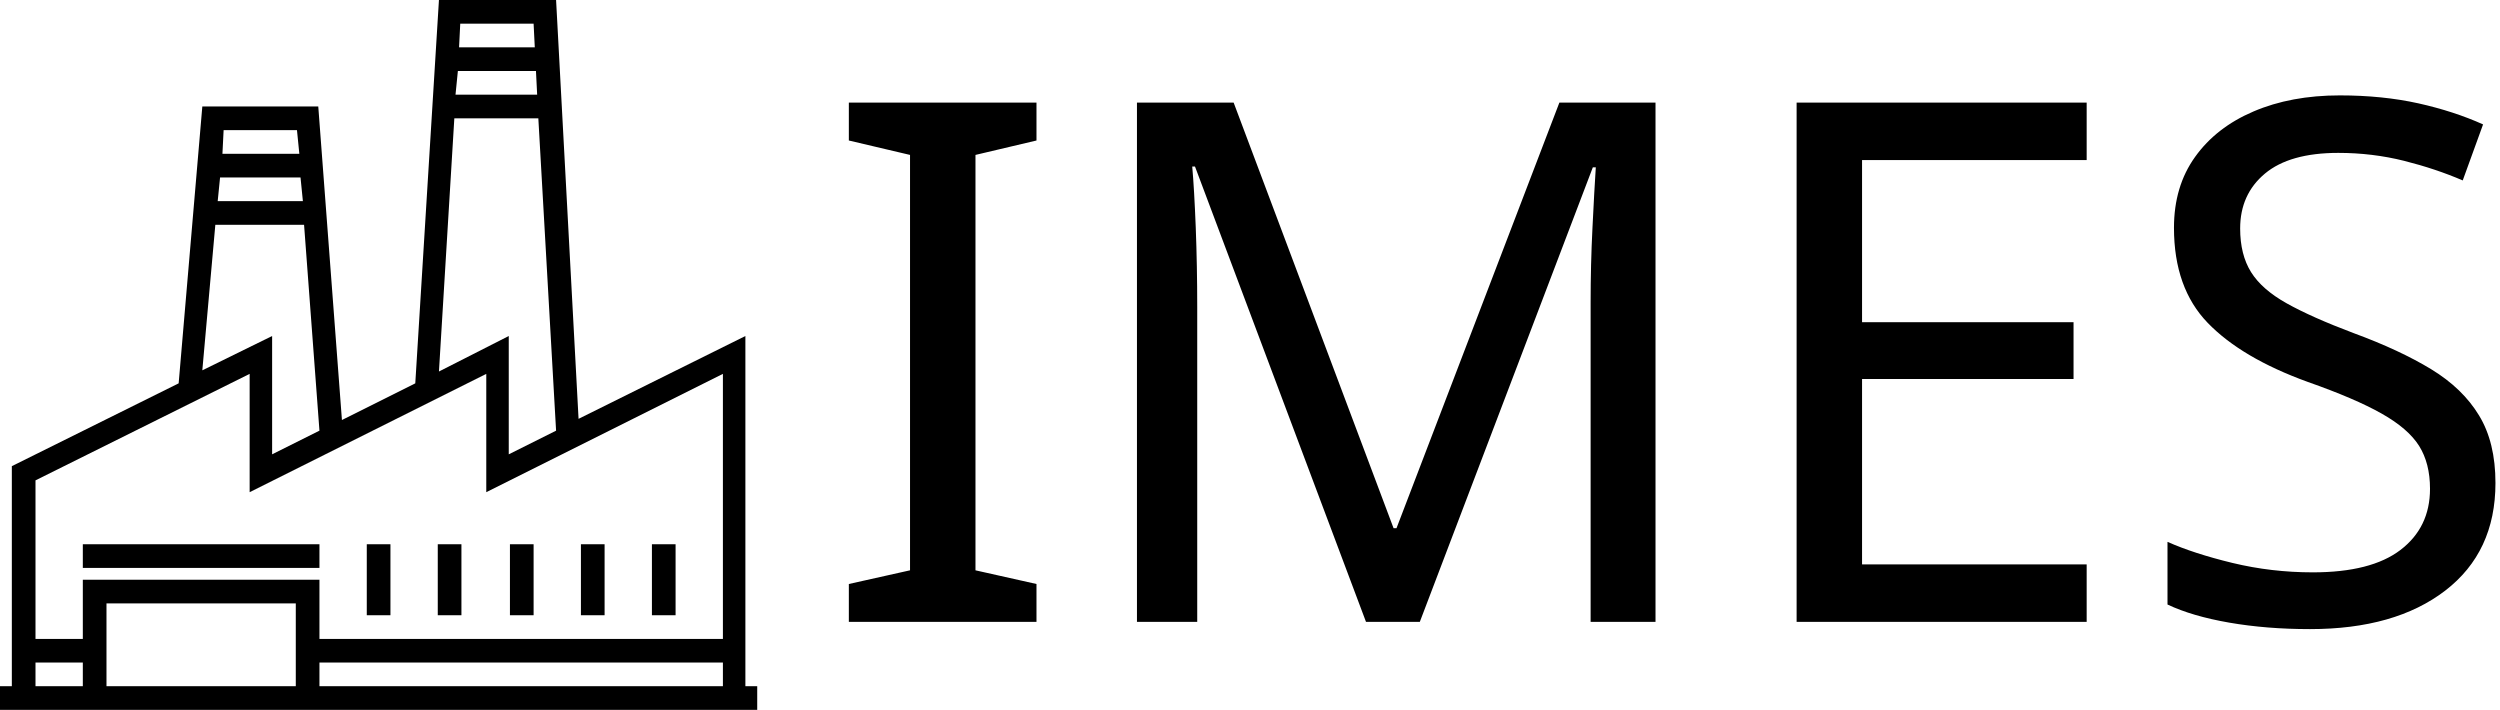
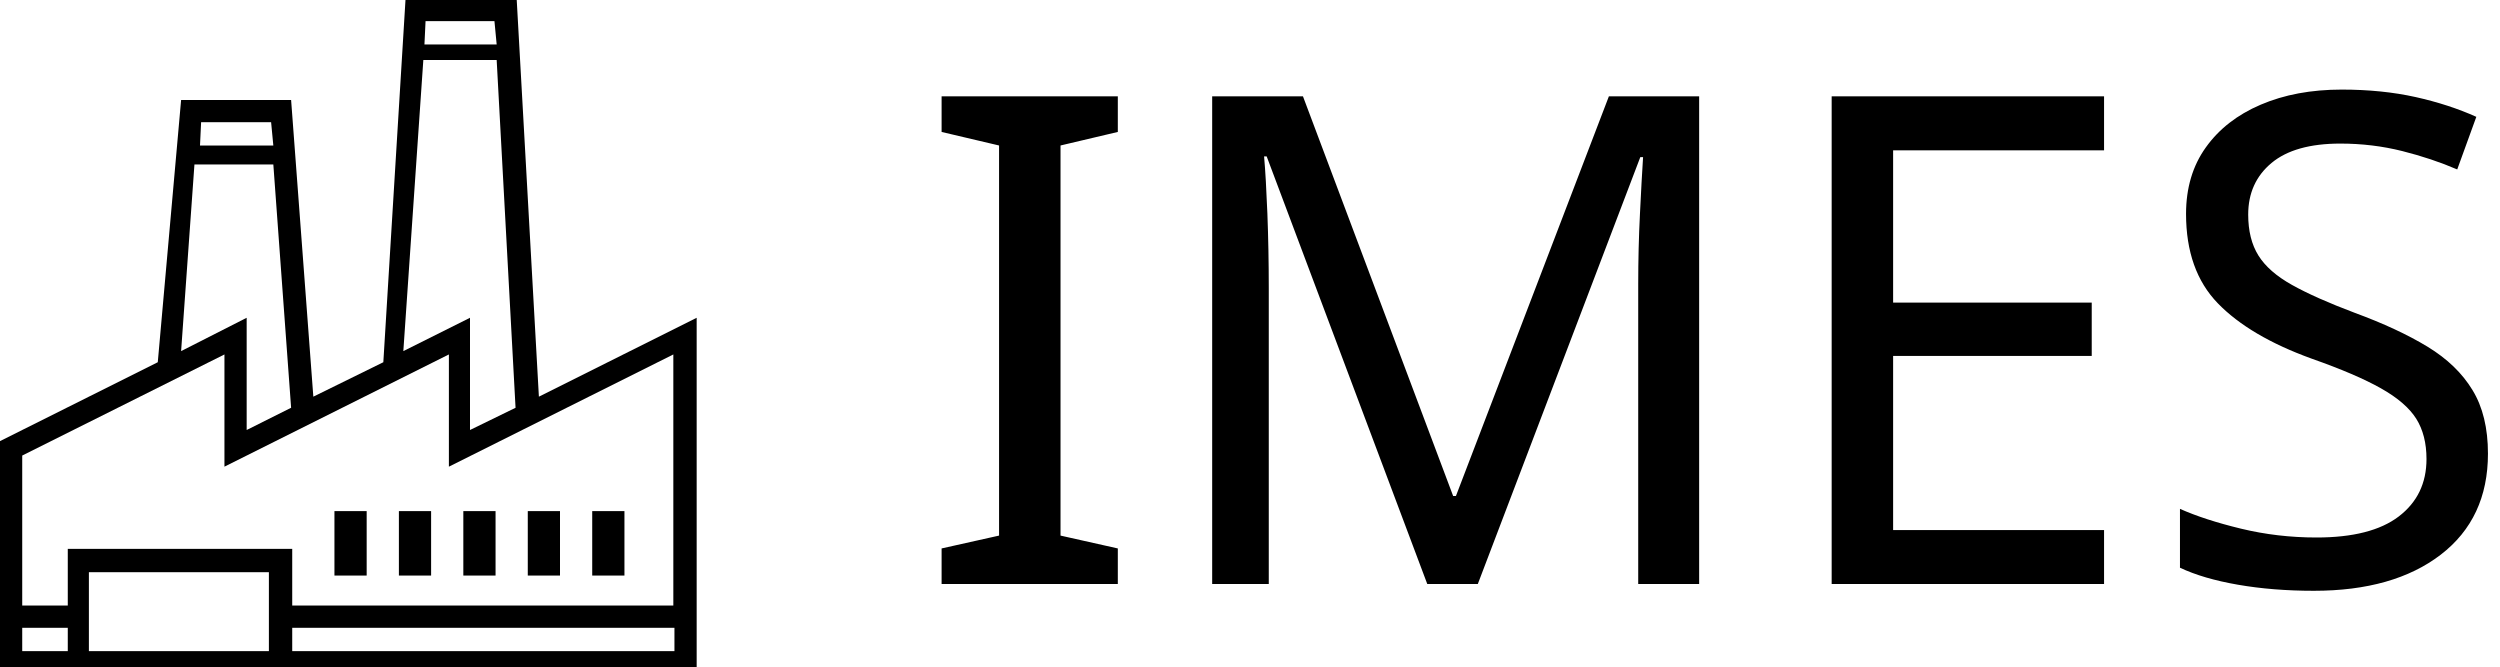
- <svg xmlns="http://www.w3.org/2000/svg" version="1.1" id="Layer_1" x="0px" y="0px" viewBox="0 0 211.3 60" style="enable-background:new 0 0 211.3 60;" xml:space="preserve">
+ <svg xmlns="http://www.w3.org/2000/svg" version="1.1" id="Layer_1" x="0px" y="0px" viewBox="0 0 225 60" style="enable-background:new 0 0 225 60;" xml:space="preserve">
  <style type="text/css">
	.st0{font-family:'SFProDisplay-Bold';}
	.st1{font-size:61.468px;}
</style>
+   <text transform="matrix(1 0 0 1 82.291 52.5625)" class="st0 st1">IMES</text>
  <g>
-     <rect x="7" y="46" width="20" height="2" />
-     <rect x="31" y="46" width="2" height="6" />
-     <rect x="37" y="46" width="2" height="6" />
-     <rect x="43.1" y="46" width="2" height="6" />
-     <rect x="49.1" y="46" width="2" height="6" />
-     <rect x="55.1" y="46" width="2" height="6" />
-     <path d="M63,58V28.4l-14.1,7L47,0h-9.9l-2,32.4l-6.2,3.1L26.9,9h-9.8l-2,23.4L1,39.4V58H0v2h64v-2H63z M38.9,2h6.2l0.1,2h-6.4   L38.9,2z M38.7,6h6.6l0.1,2h-6.9L38.7,6z M38.4,10h7.1L47,36.4l-4,2v-10l-5.9,3L38.4,10z M18.9,11h6.2l0.2,2h-6.5L18.9,11z    M18.6,15h6.8l0.2,2h-7.2L18.6,15z M18.2,19h7.5L27,36.4l-4,2v-10l-5.9,2.9L18.2,19z M7,58H3v-2h4V58z M25,58H9v-7H25V58z M61.1,58   H27v-2h34.1V58z M61.1,54H27v-5H7v5H3V40.6l18.1-9v10l20-10v10l20-10V54z M61.1,54" />
+     <rect x="30.1" y="46" width="2.9" height="5.8" />
+     <path d="M62.7,58.6V28.6l-14.2,7.1l-2-35.8h-10l-2,32.7l-6.3,3.1L26.2,9h-9.9l-2.1,23.6L0,39.7v18.8l0,0v2h62.7 M38.3,1.9h6.2   L44.7,4h-6.5L38.3,1.9z M38.1,5.4l6.6,0l1.7,31.3l-4.1,2V28.6l-6,3L38.1,5.4z M18.1,11h6.3l0.2,2.1h-6.6L18.1,11z M17.5,14.8l7.1,0   l1.6,21.9l-4,2V28.6l-5.9,3L17.5,14.8z M6.1,58.6H2v-2.1h4.1V58.6z M24.3,58.6H8v-7.1h16.2V58.6z M60.7,58.6H26.3v-2.1h34.4V58.6z    M60.7,54.5H26.3v-5.1H6.1v5.1H2V41l18.2-9.1V42l20.2-10.1V42l20.2-10.1V54.5z M60.7,54.5" />
+     <rect x="35.9" y="46" width="2.9" height="5.8" />
+     <rect x="41.7" y="46" width="2.9" height="5.8" />
+     <rect x="47.5" y="46" width="2.9" height="5.8" />
+     <rect x="53.3" y="46" width="2.9" height="5.8" />
  </g>
-   <text transform="matrix(1 0 0 1 69.291 52.5625)" class="st0 st1">IMES</text>
</svg>
